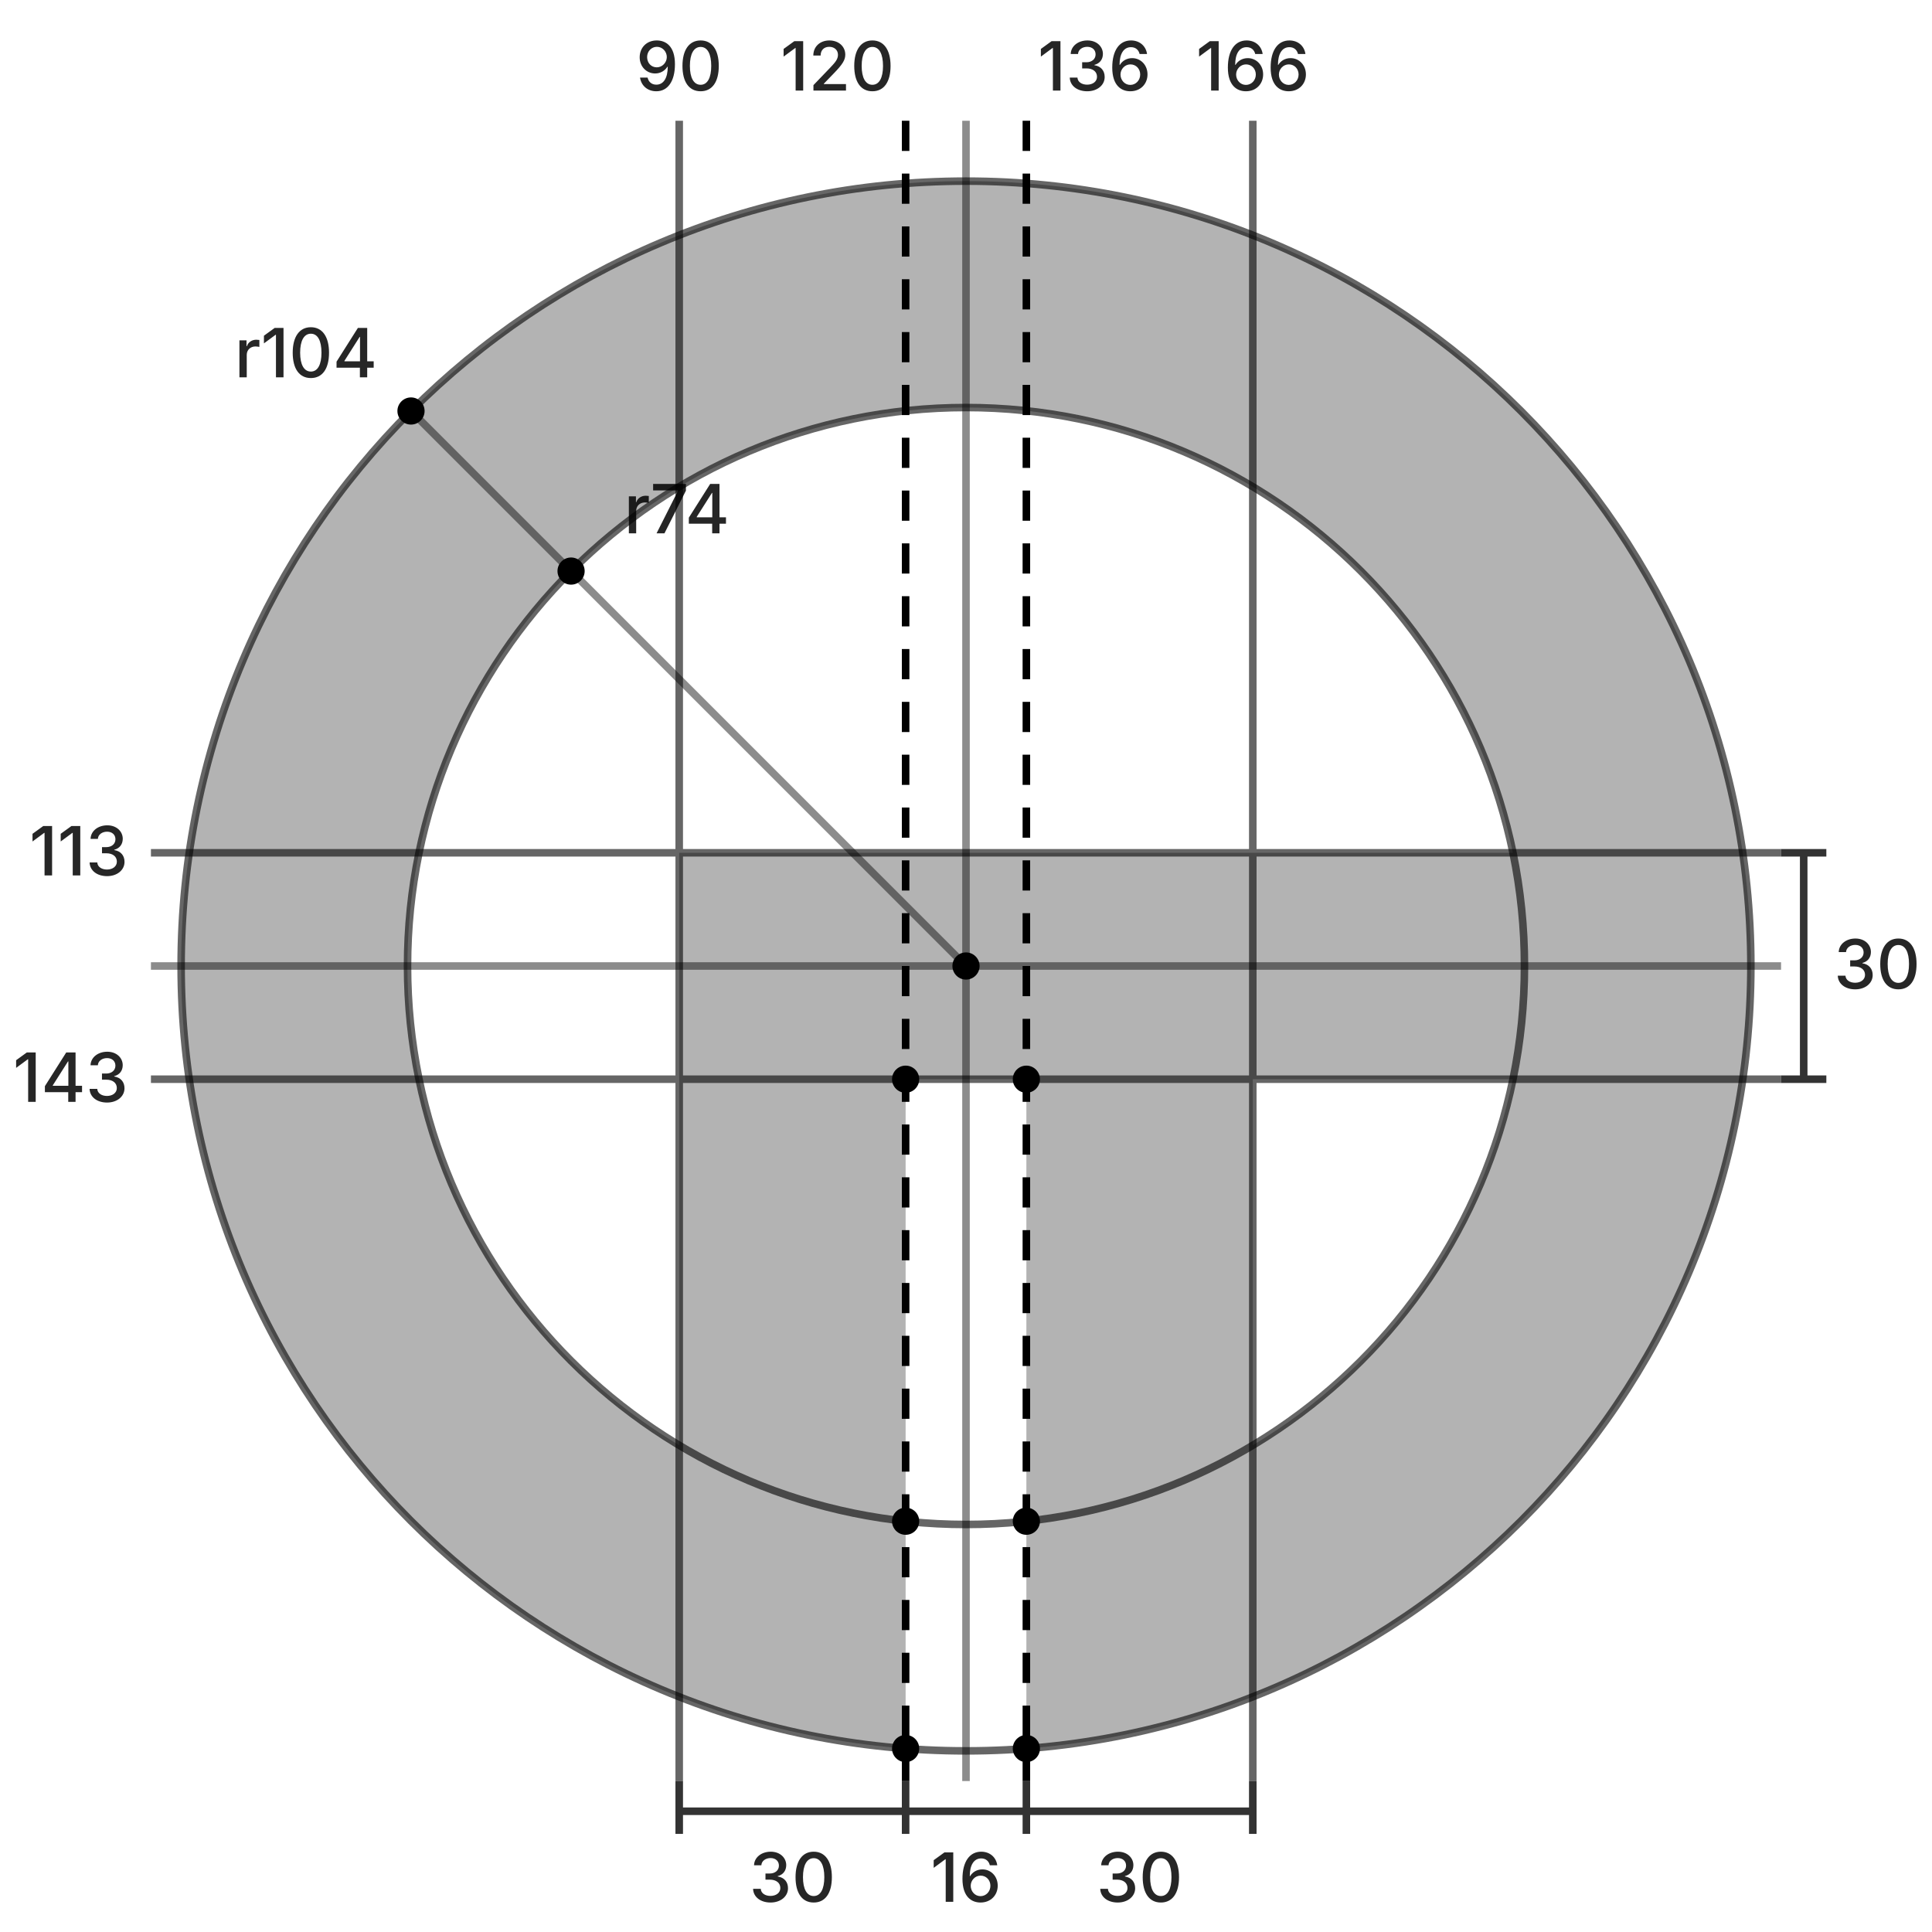
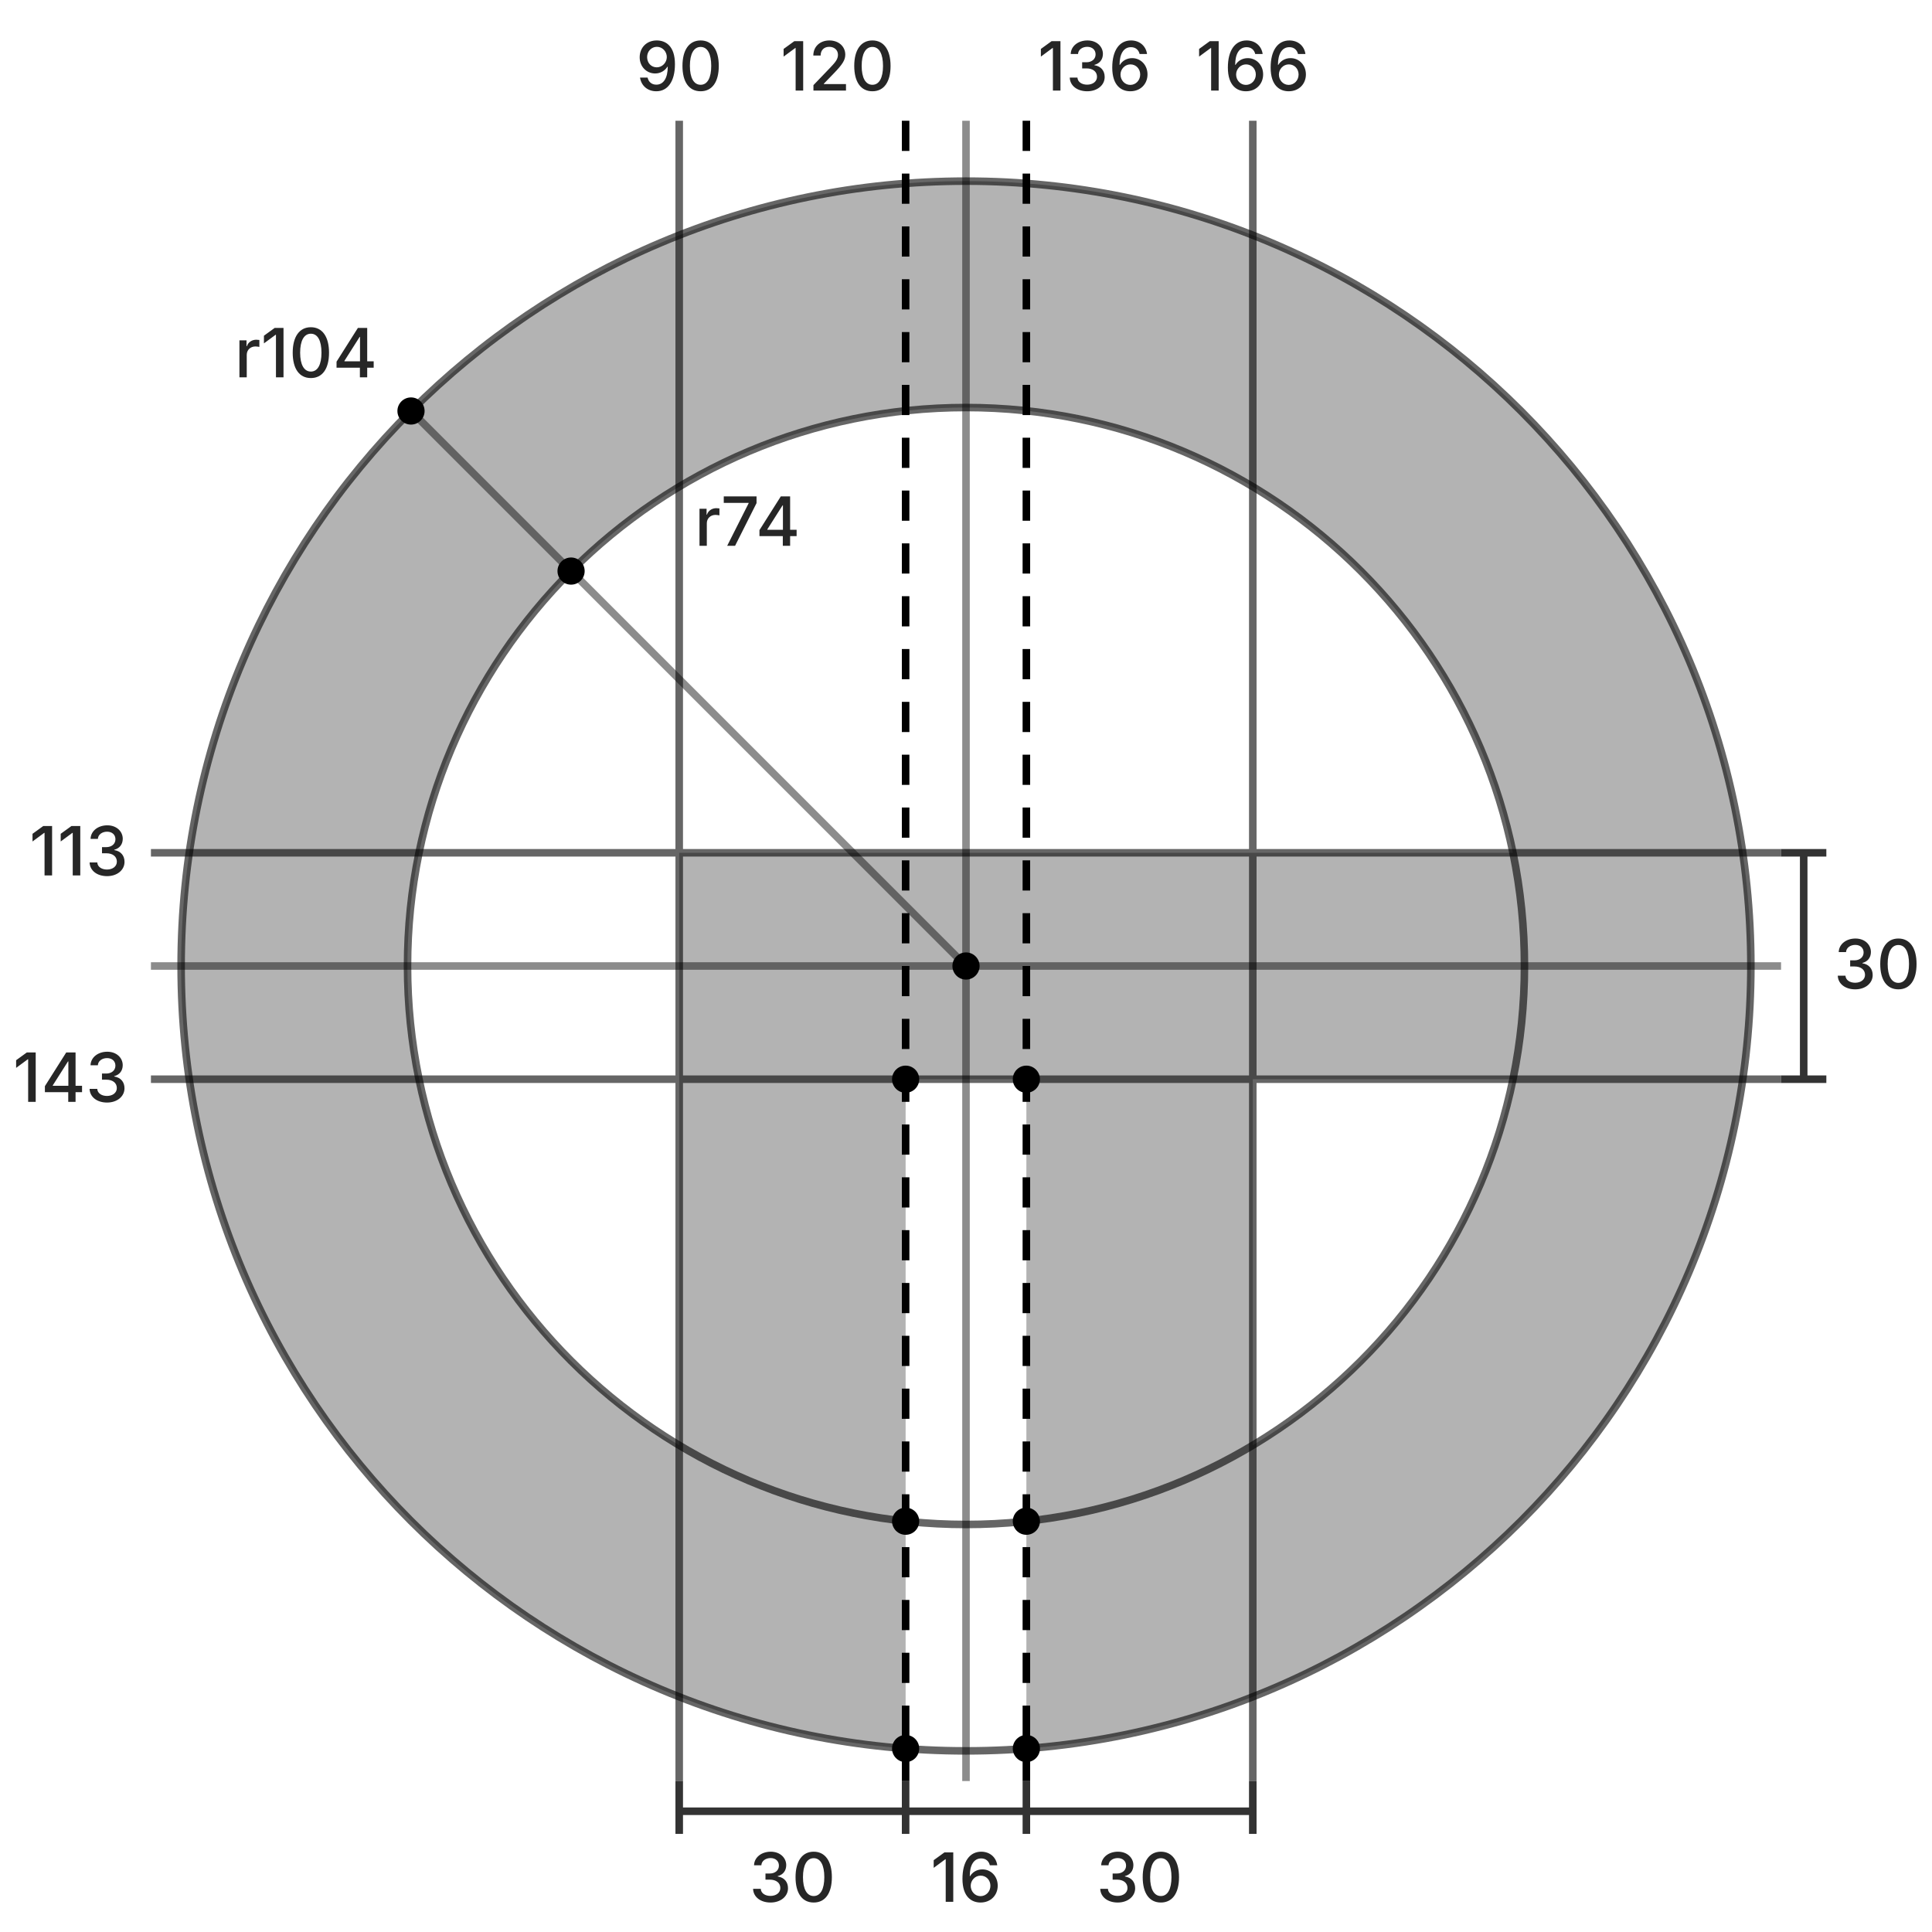
<svg xmlns="http://www.w3.org/2000/svg" viewBox="0 0 256 256" width="256" height="256" fill="currentColor" role="img" aria-label="closed-2 construction">
  <path opacity="0.3" fill-rule="evenodd" d="M136 231.69A104 104 0 1 0 120 231.69L120 143L136 143ZM200.46 113L90 113L90 191.5A74 74 0 1 1 200.46 113ZM166 143L200.46 143A74 74 0 0 1 166 191.5Z" />
  <g fill="none" stroke="currentColor" stroke-width="1">
    <circle cx="128" cy="128" r="104" opacity="0.6" vector-effect="non-scaling-stroke" />
    <circle cx="128" cy="128" r="74" opacity="0.6" vector-effect="non-scaling-stroke" />
    <path opacity="0.45" vector-effect="non-scaling-stroke" d="M128 16V236M20 128H236M128 128L54.46 54.46" />
    <path opacity="0.6" vector-effect="non-scaling-stroke" d="M90 16V236M166 16V236M20 113H236M20 143H236" />
    <path opacity="1" stroke-dasharray="4 3" vector-effect="non-scaling-stroke" d="M120 16V236M136 16V236" />
    <path opacity="0.8" vector-effect="non-scaling-stroke" d="M90 240H120M90 236V243M120 236V243M120 240H136M120 236V243M136 236V243M136 240H166M136 236V243M166 236V243M239 113V143M236 113H242M236 143H242" />
  </g>
  <g>
    <circle cx="128" cy="128" r="1.8" />
    <circle cx="54.46" cy="54.46" r="1.8" />
    <circle cx="75.67" cy="75.67" r="1.8" />
    <circle cx="120" cy="231.69" r="1.8" />
    <circle cx="136" cy="231.69" r="1.8" />
    <circle cx="120" cy="201.57" r="1.8" />
    <circle cx="136" cy="201.57" r="1.8" />
    <circle cx="120" cy="143" r="1.8" />
    <circle cx="136" cy="143" r="1.8" />
  </g>
  <g font-family="Inter, ui-sans-serif, system-ui, sans-serif" font-size="9" font-weight="500" opacity="0.85">
    <text x="90" y="12" text-anchor="middle">90</text>
    <text x="118.5" y="12" text-anchor="end">120</text>
    <text x="137.5" y="12" text-anchor="start">136</text>
    <text x="166" y="12" text-anchor="middle">166</text>
    <text x="17" y="116" text-anchor="end">113</text>
    <text x="17" y="146" text-anchor="end">143</text>
    <text x="105" y="252" text-anchor="middle">30</text>
    <text x="128" y="252" text-anchor="middle">16</text>
    <text x="151" y="252" text-anchor="middle">30</text>
    <text x="243" y="131">30</text>
    <text x="50" y="50" text-anchor="end">r104</text>
-     <text x="82.67" y="70.67">r74</text>
+     <text x="92.03" y="72.32">r74</text>
  </g>
</svg>
